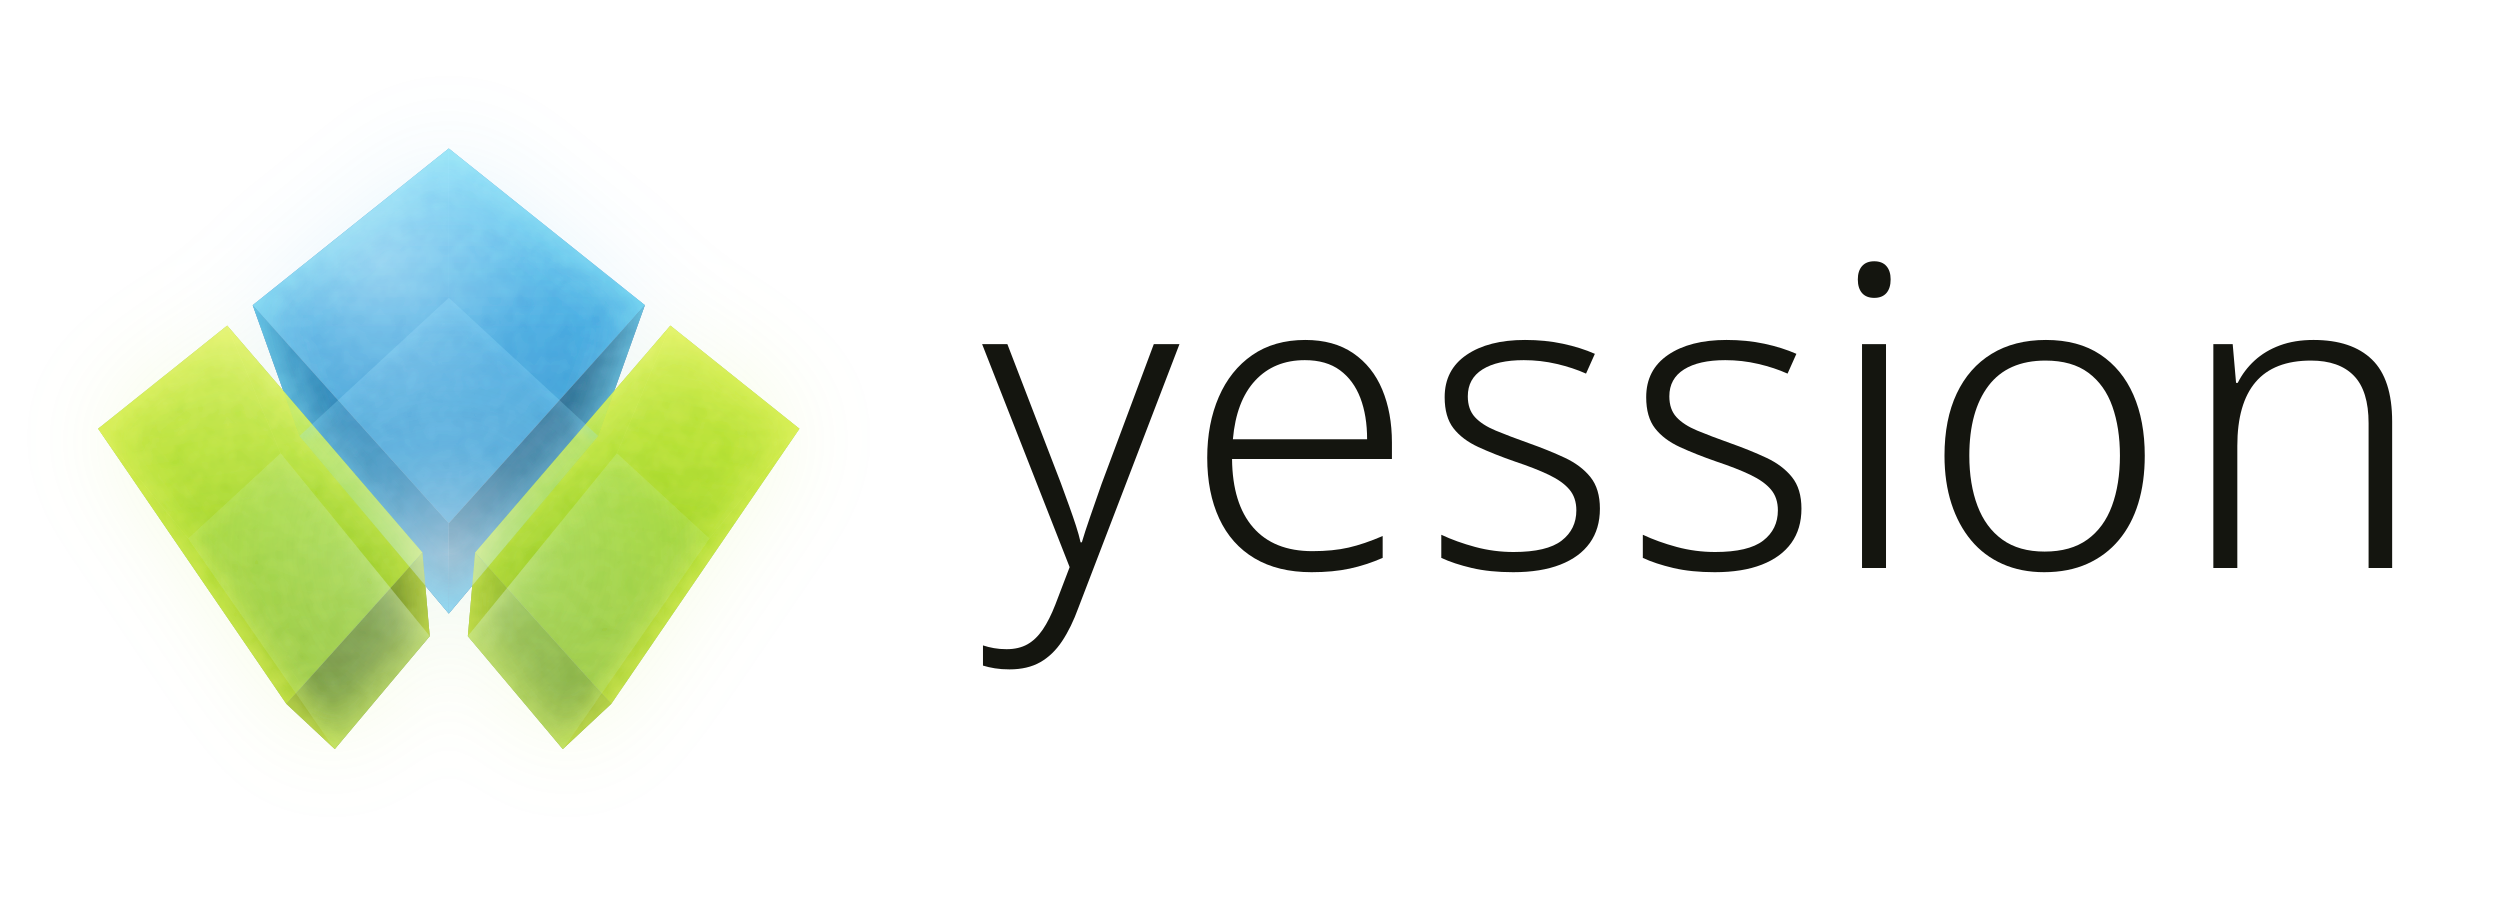
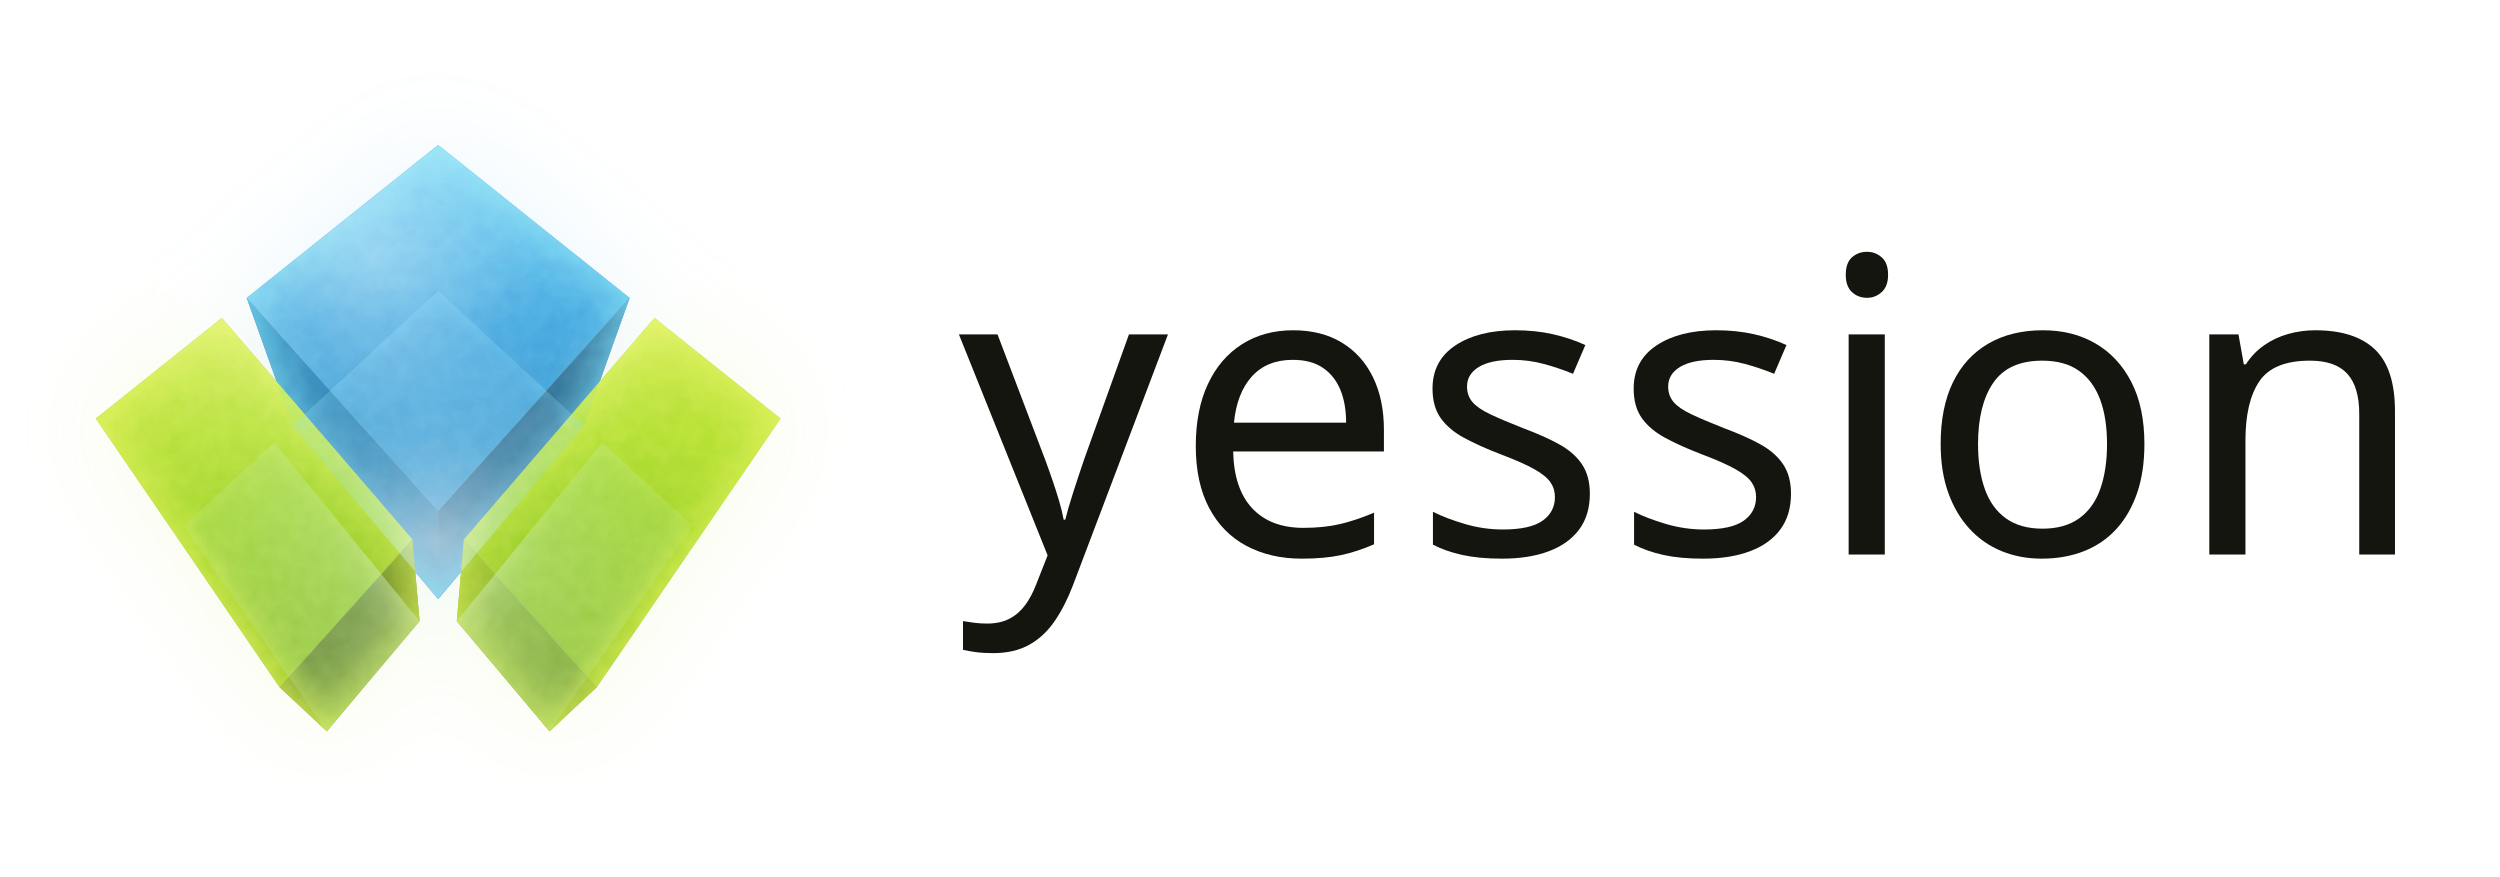
- <svg xmlns="http://www.w3.org/2000/svg" viewBox="0 0 178.26 64" role="img" aria-label="yession">
+ <svg xmlns="http://www.w3.org/2000/svg" viewBox="0 0 182.58 64" role="img" aria-label="yession">
  <g>
    <defs>
      <path id="lockup-p0" d="M32 37.31 L18.02 21.76 L32 10.59 L45.98 21.76 Z" />
      <path id="lockup-p1" d="M32 43.75 L21.35 31.09 L32 21.25 L42.65 31.09 Z" />
      <path id="lockup-p2" d="M32 43.75 L21.35 31.09 L18.02 21.76 L32 37.31 Z" />
      <path id="lockup-p3" d="M21.35 31.09 L32 21.25 L32 10.59 L18.02 21.76 Z" />
      <path id="lockup-p4" d="M32 21.25 L42.65 31.09 L45.98 21.76 L32 10.59 Z" />
      <path id="lockup-p5" d="M42.65 31.09 L32 43.75 L32 37.31 L45.98 21.76 Z" />
      <path id="lockup-p6" d="M30.12 39.4 L20.42 50.19 L7 30.57 L16.2 23.22 Z" />
      <path id="lockup-p7" d="M30.64 45.36 L23.87 53.41 L13.43 38.4 L20.01 32.33 Z" />
      <path id="lockup-p8" d="M30.64 45.36 L23.87 53.41 L20.42 50.19 L30.12 39.4 Z" />
      <path id="lockup-p9" d="M23.87 53.41 L13.43 38.4 L7 30.57 L20.42 50.19 Z" />
      <path id="lockup-p10" d="M13.43 38.4 L20.01 32.33 L16.2 23.22 L7 30.57 Z" />
      <path id="lockup-p11" d="M20.01 32.33 L30.64 45.36 L30.12 39.4 L16.2 23.22 Z" />
      <path id="lockup-p12" d="M47.8 23.22 L57 30.57 L43.58 50.19 L33.88 39.4 Z" />
      <path id="lockup-p13" d="M43.99 32.33 L50.57 38.4 L40.13 53.41 L33.36 45.36 Z" />
      <path id="lockup-p14" d="M43.99 32.33 L50.57 38.4 L57 30.57 L47.8 23.22 Z" />
      <path id="lockup-p15" d="M50.57 38.4 L40.13 53.41 L43.58 50.19 L57 30.57 Z" />
      <path id="lockup-p16" d="M40.13 53.41 L33.36 45.36 L33.88 39.4 L43.58 50.19 Z" />
      <path id="lockup-p17" d="M33.36 45.36 L43.99 32.33 L47.8 23.22 L33.88 39.4 Z" />
      <clipPath id="lockup-c0">
        <use href="#lockup-p0" />
        <use href="#lockup-p1" />
        <use href="#lockup-p2" />
        <use href="#lockup-p3" />
        <use href="#lockup-p4" />
        <use href="#lockup-p5" />
      </clipPath>
      <clipPath id="lockup-c1">
        <use href="#lockup-p6" />
        <use href="#lockup-p7" />
        <use href="#lockup-p8" />
        <use href="#lockup-p9" />
        <use href="#lockup-p10" />
        <use href="#lockup-p11" />
      </clipPath>
      <clipPath id="lockup-c2">
        <use href="#lockup-p12" />
        <use href="#lockup-p13" />
        <use href="#lockup-p14" />
        <use href="#lockup-p15" />
        <use href="#lockup-p16" />
        <use href="#lockup-p17" />
      </clipPath>
      <linearGradient id="lockup-f0" gradientUnits="userSpaceOnUse" x1="32" y1="10.59" x2="32" y2="37.31">
        <stop offset="0" stop-color="#6fd8ff" />
        <stop offset="0.5" stop-color="#1ba1e2" />
        <stop offset="1" stop-color="#1891cb" />
      </linearGradient>
      <linearGradient id="lockup-f1" x1="0" y1="0" x2="0" y2="1">
        <stop offset="0" stop-color="#126a95" />
        <stop offset="0.55" stop-color="#116289" />
        <stop offset="1" stop-color="#0f6ea3" />
      </linearGradient>
      <linearGradient id="lockup-f2" x1="0" y1="0" x2="0" y2="1">
        <stop offset="0" stop-color="#178ac2" />
        <stop offset="0.55" stop-color="#157fb2" />
        <stop offset="1" stop-color="#0f6ea3" />
      </linearGradient>
      <linearGradient id="lockup-f3" x1="0" y1="0" x2="0" y2="1">
        <stop offset="0" stop-color="#126a95" />
        <stop offset="0.55" stop-color="#116289" />
        <stop offset="1" stop-color="#0f6ea3" />
      </linearGradient>
      <linearGradient id="lockup-f4" x1="0" y1="0" x2="0" y2="1">
        <stop offset="0" stop-color="#126a95" />
        <stop offset="0.55" stop-color="#116289" />
        <stop offset="1" stop-color="#0f6ea3" />
      </linearGradient>
      <linearGradient id="lockup-f5" x1="0" y1="0" x2="0" y2="1">
        <stop offset="0" stop-color="#126a95" />
        <stop offset="0.55" stop-color="#116289" />
        <stop offset="1" stop-color="#0f6ea3" />
      </linearGradient>
      <linearGradient id="lockup-f6" gradientUnits="userSpaceOnUse" x1="16.2" y1="23.22" x2="20.42" y2="50.19">
        <stop offset="0" stop-color="#d8f54a" />
        <stop offset="0.5" stop-color="#a8dd00" />
        <stop offset="1" stop-color="#97c700" />
      </linearGradient>
      <linearGradient id="lockup-f7" x1="0" y1="0" x2="0" y2="1">
        <stop offset="0" stop-color="#6f9200" />
        <stop offset="0.55" stop-color="#668600" />
        <stop offset="1" stop-color="#6f9a00" />
      </linearGradient>
      <linearGradient id="lockup-f8" x1="0" y1="0" x2="0" y2="1">
        <stop offset="0" stop-color="#6f9200" />
        <stop offset="0.55" stop-color="#668600" />
        <stop offset="1" stop-color="#6f9a00" />
      </linearGradient>
      <linearGradient id="lockup-f9" x1="0" y1="0" x2="0" y2="1">
        <stop offset="0" stop-color="#90be00" />
        <stop offset="0.55" stop-color="#84af00" />
        <stop offset="1" stop-color="#6f9a00" />
      </linearGradient>
      <linearGradient id="lockup-f10" x1="0" y1="0" x2="0" y2="1">
        <stop offset="0" stop-color="#6f9200" />
        <stop offset="0.55" stop-color="#668600" />
        <stop offset="1" stop-color="#6f9a00" />
      </linearGradient>
      <linearGradient id="lockup-f11" x1="0" y1="0" x2="0" y2="1">
        <stop offset="0" stop-color="#6f9200" />
        <stop offset="0.55" stop-color="#668600" />
        <stop offset="1" stop-color="#6f9a00" />
      </linearGradient>
      <linearGradient id="lockup-f12" gradientUnits="userSpaceOnUse" x1="47.8" y1="23.22" x2="43.58" y2="50.19">
        <stop offset="0" stop-color="#d8f54a" />
        <stop offset="0.5" stop-color="#a8dd00" />
        <stop offset="1" stop-color="#97c700" />
      </linearGradient>
      <linearGradient id="lockup-f13" x1="0" y1="0" x2="0" y2="1">
        <stop offset="0" stop-color="#6f9200" />
        <stop offset="0.55" stop-color="#668600" />
        <stop offset="1" stop-color="#6f9a00" />
      </linearGradient>
      <linearGradient id="lockup-f14" x1="0" y1="0" x2="0" y2="1">
        <stop offset="0" stop-color="#6f9200" />
        <stop offset="0.55" stop-color="#668600" />
        <stop offset="1" stop-color="#6f9a00" />
      </linearGradient>
      <linearGradient id="lockup-f15" x1="0" y1="0" x2="0" y2="1">
        <stop offset="0" stop-color="#6f9200" />
        <stop offset="0.55" stop-color="#668600" />
        <stop offset="1" stop-color="#6f9a00" />
      </linearGradient>
      <linearGradient id="lockup-f16" x1="0" y1="0" x2="0" y2="1">
        <stop offset="0" stop-color="#90be00" />
        <stop offset="0.55" stop-color="#84af00" />
        <stop offset="1" stop-color="#6f9a00" />
      </linearGradient>
      <linearGradient id="lockup-f17" x1="0" y1="0" x2="0" y2="1">
        <stop offset="0" stop-color="#6f9200" />
        <stop offset="0.55" stop-color="#668600" />
        <stop offset="1" stop-color="#6f9a00" />
      </linearGradient>
      <filter id="lockup-rimg" filterUnits="userSpaceOnUse" x="-8" y="-8" width="80" height="80">
        <feFlood flood-color="#d8f54a" flood-opacity="1.00" result="f" />
        <feComposite in="f" in2="SourceAlpha" operator="out" result="o" />
        <feGaussianBlur in="o" stdDeviation="1.69" result="b" />
        <feComposite in="b" in2="SourceAlpha" operator="in" result="rim" />
        <feBlend in="rim" in2="SourceGraphic" mode="screen" />
      </filter>
      <filter id="lockup-rimb" filterUnits="userSpaceOnUse" x="-8" y="-8" width="80" height="80">
        <feFlood flood-color="#6fd8ff" flood-opacity="1.00" result="f" />
        <feComposite in="f" in2="SourceAlpha" operator="out" result="o" />
        <feGaussianBlur in="o" stdDeviation="1.69" result="b" />
        <feComposite in="b" in2="SourceAlpha" operator="in" result="rim" />
        <feBlend in="rim" in2="SourceGraphic" mode="screen" />
      </filter>
      <filter id="lockup-tb" filterUnits="userSpaceOnUse" x="0" y="0" width="64" height="64">
        <feTurbulence type="fractalNoise" baseFrequency="0.9" numOctaves="2" seed="7" result="t" />
        <feColorMatrix in="t" type="matrix" values="0.33 0.33 0.33 0 0 0.33 0.33 0.33 0 0 0.33 0.33 0.33 0 0 0 0 0 0 0.22" result="grey" />
        <feComposite in="grey" in2="SourceAlpha" operator="in" result="tf" />
        <feBlend in="tf" in2="SourceGraphic" mode="overlay" />
      </filter>
      <filter id="lockup-bl" filterUnits="userSpaceOnUse" x="-40" y="-40" width="144" height="144">
        <feGaussianBlur stdDeviation="3.6" />
      </filter>
      <filter id="lockup-hb" filterUnits="userSpaceOnUse" x="-40" y="-40" width="144" height="144">
        <feGaussianBlur stdDeviation="0.45" />
      </filter>
      <radialGradient id="lockup-sp" gradientUnits="userSpaceOnUse" cx="32" cy="39.4" r="26">
        <stop offset="0" stop-color="#fff" stop-opacity="0.5" />
        <stop offset="0.3" stop-color="#bfeaff" stop-opacity="0.20" />
        <stop offset="1" stop-color="#7fd0f5" stop-opacity="0" />
      </radialGradient>
      <radialGradient id="lockup-sh" gradientUnits="userSpaceOnUse" cx="27.28" cy="18.81" r="25.16">
        <stop offset="0" stop-color="#fff" stop-opacity="0.42" />
        <stop offset="0.45" stop-color="#fff" stop-opacity="0.12" />
        <stop offset="1" stop-color="#fff" stop-opacity="0" />
      </radialGradient>
      <clipPath id="lockup-tc0">
        <use href="#lockup-p0" />
      </clipPath>
      <clipPath id="lockup-tc6">
        <use href="#lockup-p6" />
      </clipPath>
      <clipPath id="lockup-tc12">
        <use href="#lockup-p12" />
      </clipPath>
    </defs>
    <g opacity="1">
      <g filter="url(#lockup-bl)" opacity="0.1">
        <use href="#lockup-p0" fill="#1ba1e2" />
        <use href="#lockup-p1" fill="#1ba1e2" />
        <use href="#lockup-p2" fill="#1ba1e2" />
        <use href="#lockup-p3" fill="#1ba1e2" />
        <use href="#lockup-p4" fill="#1ba1e2" />
        <use href="#lockup-p5" fill="#1ba1e2" />
        <g opacity="1">
          <use href="#lockup-p6" fill="#a8dd00" />
          <use href="#lockup-p7" fill="#a8dd00" />
          <use href="#lockup-p8" fill="#a8dd00" />
          <use href="#lockup-p9" fill="#a8dd00" />
          <use href="#lockup-p10" fill="#a8dd00" />
          <use href="#lockup-p11" fill="#a8dd00" />
          <use href="#lockup-p12" fill="#a8dd00" />
          <use href="#lockup-p13" fill="#a8dd00" />
          <use href="#lockup-p14" fill="#a8dd00" />
          <use href="#lockup-p15" fill="#a8dd00" />
          <use href="#lockup-p16" fill="#a8dd00" />
          <use href="#lockup-p17" fill="#a8dd00" />
        </g>
      </g>
    </g>
    <g opacity="1">
      <g opacity="0.55">
        <use href="#lockup-p1" fill="#0f6ea3" opacity="1" />
        <use href="#lockup-p3" fill="#0f6ea3" opacity="1" />
        <use href="#lockup-p4" fill="#0f6ea3" opacity="1" />
        <g opacity="1">
          <use href="#lockup-p7" fill="#6f9a00" opacity="1" />
          <use href="#lockup-p9" fill="#6f9a00" opacity="1" />
          <use href="#lockup-p10" fill="#6f9a00" opacity="1" />
          <use href="#lockup-p11" fill="#6f9a00" opacity="1" />
          <use href="#lockup-p13" fill="#6f9a00" opacity="1" />
          <use href="#lockup-p14" fill="#6f9a00" opacity="1" />
          <use href="#lockup-p15" fill="#6f9a00" opacity="1" />
          <use href="#lockup-p17" fill="#6f9a00" opacity="1" />
        </g>
      </g>
    </g>
    <g filter="url(#lockup-tb)">
      <g filter="url(#lockup-rimb)" opacity="0.82">
        <use href="#lockup-p0" fill="url(#lockup-f0)" opacity="1" />
        <use href="#lockup-p2" fill="url(#lockup-f2)" opacity="1" />
        <use href="#lockup-p5" fill="url(#lockup-f5)" opacity="1" />
      </g>
      <g opacity="1">
        <g filter="url(#lockup-rimg)" opacity="0.82">
          <use href="#lockup-p6" fill="url(#lockup-f6)" opacity="1" />
          <use href="#lockup-p8" fill="url(#lockup-f8)" opacity="1" />
        </g>
        <g filter="url(#lockup-rimg)" opacity="0.82">
          <use href="#lockup-p12" fill="url(#lockup-f12)" opacity="1" />
          <use href="#lockup-p16" fill="url(#lockup-f16)" opacity="1" />
        </g>
      </g>
    </g>
    <g opacity="1">
      <g clip-path="url(#lockup-c0)" filter="url(#lockup-hb)" opacity="0.3">
        <path stroke="#6fd8ff" stroke-width="0.6" fill="none" stroke-linecap="round" d="M21.35 31.09 L32 21.25" opacity="1" />
        <path stroke="#6fd8ff" stroke-width="0.6" fill="none" stroke-linecap="round" d="M32 21.25 L42.65 31.09" opacity="1" />
        <path stroke="#6fd8ff" stroke-width="0.6" fill="none" stroke-linecap="round" d="M32 21.25 L32 10.59" opacity="1" />
      </g>
      <g opacity="1">
        <g clip-path="url(#lockup-c1)" filter="url(#lockup-hb)" opacity="0.3">
          <path stroke="#d8f54a" stroke-width="0.6" fill="none" stroke-linecap="round" d="M23.87 53.41 L13.43 38.4" opacity="1" />
          <path stroke="#d8f54a" stroke-width="0.6" fill="none" stroke-linecap="round" d="M13.43 38.4 L20.01 32.33" opacity="1" />
          <path stroke="#d8f54a" stroke-width="0.6" fill="none" stroke-linecap="round" d="M13.43 38.4 L7 30.57" opacity="1" />
          <path stroke="#d8f54a" stroke-width="0.6" fill="none" stroke-linecap="round" d="M20.01 32.33 L30.64 45.36" opacity="1" />
          <path stroke="#d8f54a" stroke-width="0.6" fill="none" stroke-linecap="round" d="M20.01 32.33 L16.2 23.22" opacity="1" />
        </g>
        <g clip-path="url(#lockup-c2)" filter="url(#lockup-hb)" opacity="0.3">
          <path stroke="#d8f54a" stroke-width="0.6" fill="none" stroke-linecap="round" d="M43.99 32.33 L50.57 38.4" opacity="1" />
          <path stroke="#d8f54a" stroke-width="0.6" fill="none" stroke-linecap="round" d="M43.99 32.33 L47.8 23.22" opacity="1" />
          <path stroke="#d8f54a" stroke-width="0.6" fill="none" stroke-linecap="round" d="M50.57 38.4 L40.13 53.41" opacity="1" />
          <path stroke="#d8f54a" stroke-width="0.6" fill="none" stroke-linecap="round" d="M50.57 38.4 L57 30.57" opacity="1" />
          <path stroke="#d8f54a" stroke-width="0.6" fill="none" stroke-linecap="round" d="M33.36 45.36 L43.99 32.33" opacity="1" />
        </g>
      </g>
    </g>
    <g opacity="1">
      <g opacity="1">
        <g clip-path="url(#lockup-c1)" opacity="0.2">
          <use href="#lockup-p2" fill="#6fd8ff" opacity="1" />
          <use href="#lockup-p5" fill="#6fd8ff" opacity="1" />
        </g>
        <g clip-path="url(#lockup-c2)" opacity="0.2">
          <use href="#lockup-p2" fill="#6fd8ff" opacity="1" />
          <use href="#lockup-p5" fill="#6fd8ff" opacity="1" />
        </g>
      </g>
    </g>
    <g opacity="1">
      <g clip-path="url(#lockup-c0)">
        <rect width="64" height="64" fill="url(#lockup-sp)" />
      </g>
      <g opacity="1">
        <g clip-path="url(#lockup-c1)">
          <rect width="64" height="64" fill="url(#lockup-sp)" />
        </g>
        <g clip-path="url(#lockup-c2)">
          <rect width="64" height="64" fill="url(#lockup-sp)" />
        </g>
      </g>
    </g>
    <g clip-path="url(#lockup-tc0)">
      <rect width="64" height="64" fill="url(#lockup-sh)" />
    </g>
    <g opacity="1">
      <g clip-path="url(#lockup-tc6)">
        <rect width="64" height="64" fill="url(#lockup-sh)" />
      </g>
    </g>
    <g opacity="1">
      <g clip-path="url(#lockup-tc12)">
        <rect width="64" height="64" fill="url(#lockup-sh)" />
      </g>
    </g>
  </g>
  <g id="lockup-word">
-     <path transform="translate(70 40.5) scale(0.03 -0.03)" fill="#14150f" d="M1 532H61L188 202Q199 172 208 147Q217 122 224 100.5Q231 79 235 61H238Q245 85 257.5 121Q270 157 285 200L409 532H470L230 -94Q213 -141 191 -174Q169 -207 139 -224Q109 -241 66 -241Q47 -241 31.5 -238.5Q16 -236 3 -232V-184Q15 -188 29 -190.5Q43 -193 59 -193Q88 -193 108.5 -181.5Q129 -170 145 -146.5Q161 -123 175 -87L209 2Z" />
-     <path transform="translate(84.37 40.5) scale(0.03 -0.03)" fill="#14150f" d="M290 542Q358 542 404 510.5Q450 479 473 424Q496 369 496 298V259H116Q117 153 166 96.5Q215 40 307 40Q356 40 393 48.5Q430 57 474 76V24Q435 7 395.5 -1.5Q356 -10 305 -10Q225 -10 169.5 23Q114 56 85.5 117.5Q57 179 57 262Q57 343 84.5 406.5Q112 470 164 506Q216 542 290 542ZM289 494Q216 494 171 445.5Q126 397 118 306H437Q437 362 421 404Q405 446 372.5 470Q340 494 289 494Z" />
-     <path transform="translate(101.39 40.5) scale(0.03 -0.03)" fill="#14150f" d="M423 141Q423 93 399 59.5Q375 26 329 8Q283 -10 217 -10Q161 -10 118.5 0Q76 10 46 24V79Q82 62 126.5 50Q171 38 218 38Q297 38 332 65Q367 92 367 137Q367 167 350.5 186.5Q334 206 301.5 221.5Q269 237 221 253Q172 270 134 287.5Q96 305 75 332Q54 359 54 406Q54 471 106 506.5Q158 542 245 542Q293 542 335 533Q377 524 411 509L390 462Q359 476 320.5 485Q282 494 242 494Q179 494 144 472Q109 450 109 408Q109 377 126 358.5Q143 340 175.5 326.5Q208 313 253 297Q301 280 339.5 262Q378 244 400.5 216Q423 188 423 141Z" />
-     <path transform="translate(115.76 40.5) scale(0.03 -0.03)" fill="#14150f" d="M423 141Q423 93 399 59.5Q375 26 329 8Q283 -10 217 -10Q161 -10 118.5 0Q76 10 46 24V79Q82 62 126.5 50Q171 38 218 38Q297 38 332 65Q367 92 367 137Q367 167 350.5 186.5Q334 206 301.5 221.5Q269 237 221 253Q172 270 134 287.5Q96 305 75 332Q54 359 54 406Q54 471 106 506.5Q158 542 245 542Q293 542 335 533Q377 524 411 509L390 462Q359 476 320.5 485Q282 494 242 494Q179 494 144 472Q109 450 109 408Q109 377 126 358.5Q143 340 175.5 326.5Q208 313 253 297Q301 280 339.5 262Q378 244 400.5 216Q423 188 423 141Z" />
-     <path transform="translate(130.13 40.5) scale(0.03 -0.03)" fill="#14150f" d="M145 532V0H88V532ZM117 729Q136 729 146 717.5Q156 706 156 686Q156 665 146 653.5Q136 642 117 642Q98 642 88 653.5Q78 665 78 686Q78 706 88 717.5Q98 729 117 729Z" />
-     <path transform="translate(136.94 40.5) scale(0.03 -0.03)" fill="#14150f" d="M533 267Q533 204 517.5 153.5Q502 103 471.5 66.5Q441 30 396.5 10Q352 -10 294 -10Q239 -10 195 9.5Q151 29 120.5 65.5Q90 102 73.5 153Q57 204 57 267Q57 353 86 414.5Q115 476 169 509Q223 542 298 542Q375 542 427 507.5Q479 473 506 411.5Q533 350 533 267ZM116 267Q116 199 135.5 147.5Q155 96 194.5 67.5Q234 39 295 39Q357 39 396.5 67.5Q436 96 455 147.5Q474 199 474 267Q474 333 456 384Q438 435 399 464Q360 493 297 493Q207 493 161.5 433Q116 373 116 267Z" />
-     <path transform="translate(155.18 40.5) scale(0.03 -0.03)" fill="#14150f" d="M326 542Q417 542 465 495.5Q513 449 513 348V0H457V344Q457 421 422 457Q387 493 320 493Q232 493 188.5 442Q145 391 145 290V0H88V532H134L142 440H146Q161 470 186 493Q211 516 246 529Q281 542 326 542Z" />
+     <path transform="translate(70 40.5) scale(0.03 -0.03)" fill="#14150f" d="M1 536H95L211 231Q221 204 229.5 179Q238 154 245 130.5Q252 107 256 85H260Q266 110 279 150.5Q292 191 306 232L415 536H510L279 -74Q260 -124 234.5 -161.5Q209 -199 172.5 -219.5Q136 -240 84 -240Q60 -240 42 -237.5Q24 -235 11 -232V-162Q22 -164 37.5 -166Q53 -168 70 -168Q101 -168 123.5 -156.5Q146 -145 162 -123.5Q178 -102 189 -73L217 -2Z" />
+     <path transform="translate(85.68 40.5) scale(0.03 -0.03)" fill="#14150f" d="M292 546Q361 546 410.5 516Q460 486 486.5 431.5Q513 377 513 304V251H146Q148 160 192.5 112.5Q237 65 317 65Q368 65 407.5 74.5Q447 84 489 102V25Q448 7 408 -1.5Q368 -10 313 -10Q237 -10 178.5 21Q120 52 87.5 113.5Q55 175 55 264Q55 352 84.5 415Q114 478 167.5 512Q221 546 292 546ZM291 474Q228 474 191.5 433.5Q155 393 148 321H421Q421 367 407 401Q393 435 364.5 454.5Q336 474 291 474Z" />
+     <path transform="translate(103.09 40.5) scale(0.03 -0.03)" fill="#14150f" d="M434 148Q434 96 408 61Q382 26 334 8Q286 -10 220 -10Q164 -10 123.5 -1Q83 8 52 24V104Q84 88 129.5 74.5Q175 61 222 61Q289 61 319 82.5Q349 104 349 140Q349 160 338 176Q327 192 298.5 208Q270 224 217 244Q165 264 128 284Q91 304 71 332Q51 360 51 404Q51 472 106.5 509Q162 546 252 546Q301 546 343.5 536.5Q386 527 423 510L393 440Q359 454 322 464Q285 474 246 474Q192 474 163.5 456.5Q135 439 135 409Q135 387 148 371.5Q161 356 191.5 341.5Q222 327 273 307Q324 288 360 268Q396 248 415 219.5Q434 191 434 148Z" />
+     <path transform="translate(117.78 40.5) scale(0.03 -0.03)" fill="#14150f" d="M434 148Q434 96 408 61Q382 26 334 8Q286 -10 220 -10Q164 -10 123.5 -1Q83 8 52 24V104Q84 88 129.5 74.5Q175 61 222 61Q289 61 319 82.5Q349 104 349 140Q349 160 338 176Q327 192 298.5 208Q270 224 217 244Q165 264 128 284Q91 304 71 332Q51 360 51 404Q51 472 106.5 509Q162 546 252 546Q301 546 343.5 536.5Q386 527 423 510L393 440Q359 454 322 464Q285 474 246 474Q192 474 163.5 456.5Q135 439 135 409Q135 387 148 371.5Q161 356 191.5 341.5Q222 327 273 307Q324 288 360 268Q396 248 415 219.5Q434 191 434 148Z" />
+     <path transform="translate(132.46 40.5) scale(0.03 -0.03)" fill="#14150f" d="M173 536V0H85V536ZM130 737Q150 737 165.5 723.5Q181 710 181 681Q181 653 165.5 639Q150 625 130 625Q108 625 93 639Q78 653 78 681Q78 710 93 723.5Q108 737 130 737Z" />
+     <path transform="translate(140.08 40.5) scale(0.03 -0.03)" fill="#14150f" d="M551 269Q551 202 533.5 150.5Q516 99 483.5 63Q451 27 404.5 8.5Q358 -10 301 -10Q248 -10 203 8.5Q158 27 125 63Q92 99 73.5 150.5Q55 202 55 269Q55 358 85 419.5Q115 481 171 513.5Q227 546 304 546Q377 546 432.5 513.5Q488 481 519.5 419.5Q551 358 551 269ZM146 269Q146 206 162.5 159.5Q179 113 214 88Q249 63 303 63Q357 63 392 88Q427 113 443.5 159.5Q460 206 460 269Q460 333 443 378Q426 423 391.5 447.5Q357 472 302 472Q220 472 183 418Q146 364 146 269Z" />
+     <path transform="translate(158.8 40.5) scale(0.03 -0.03)" fill="#14150f" d="M343 546Q439 546 488 499.5Q537 453 537 349V0H450V343Q450 408 421 440Q392 472 330 472Q241 472 207 422Q173 372 173 278V0H85V536H156L169 463H174Q192 491 218.5 509.5Q245 528 277 537Q309 546 343 546Z" />
  </g>
</svg>
